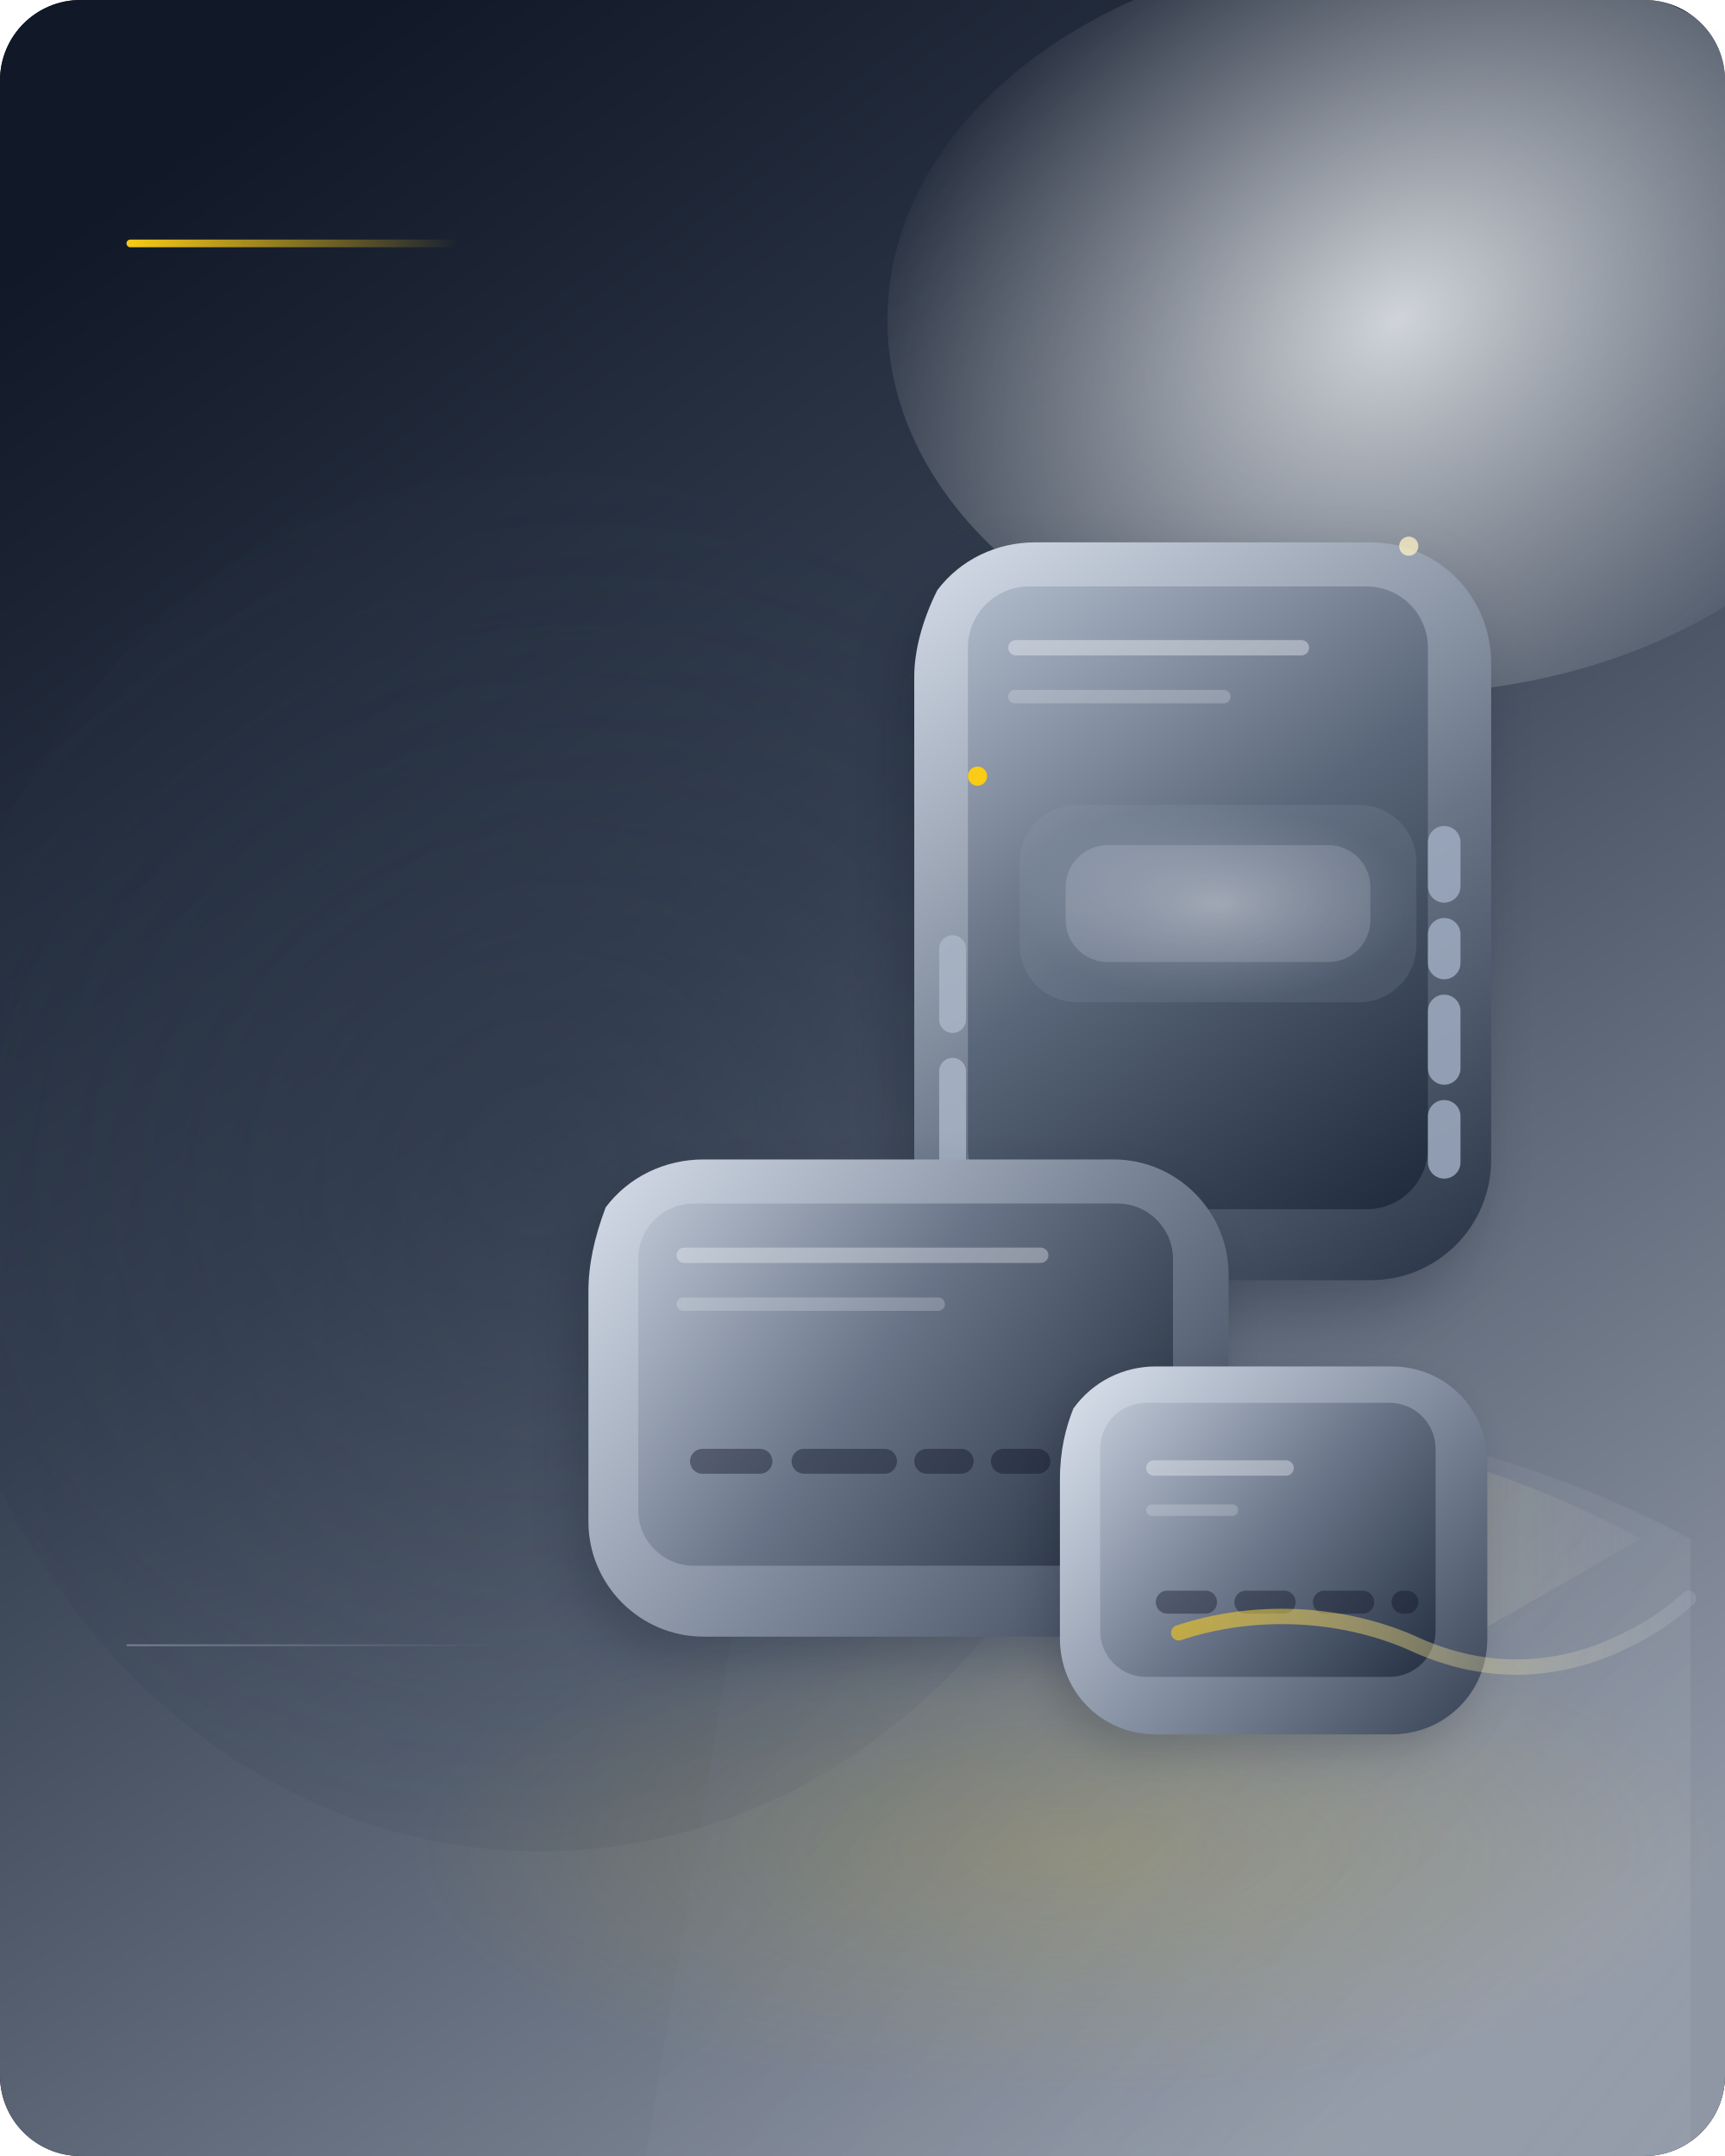
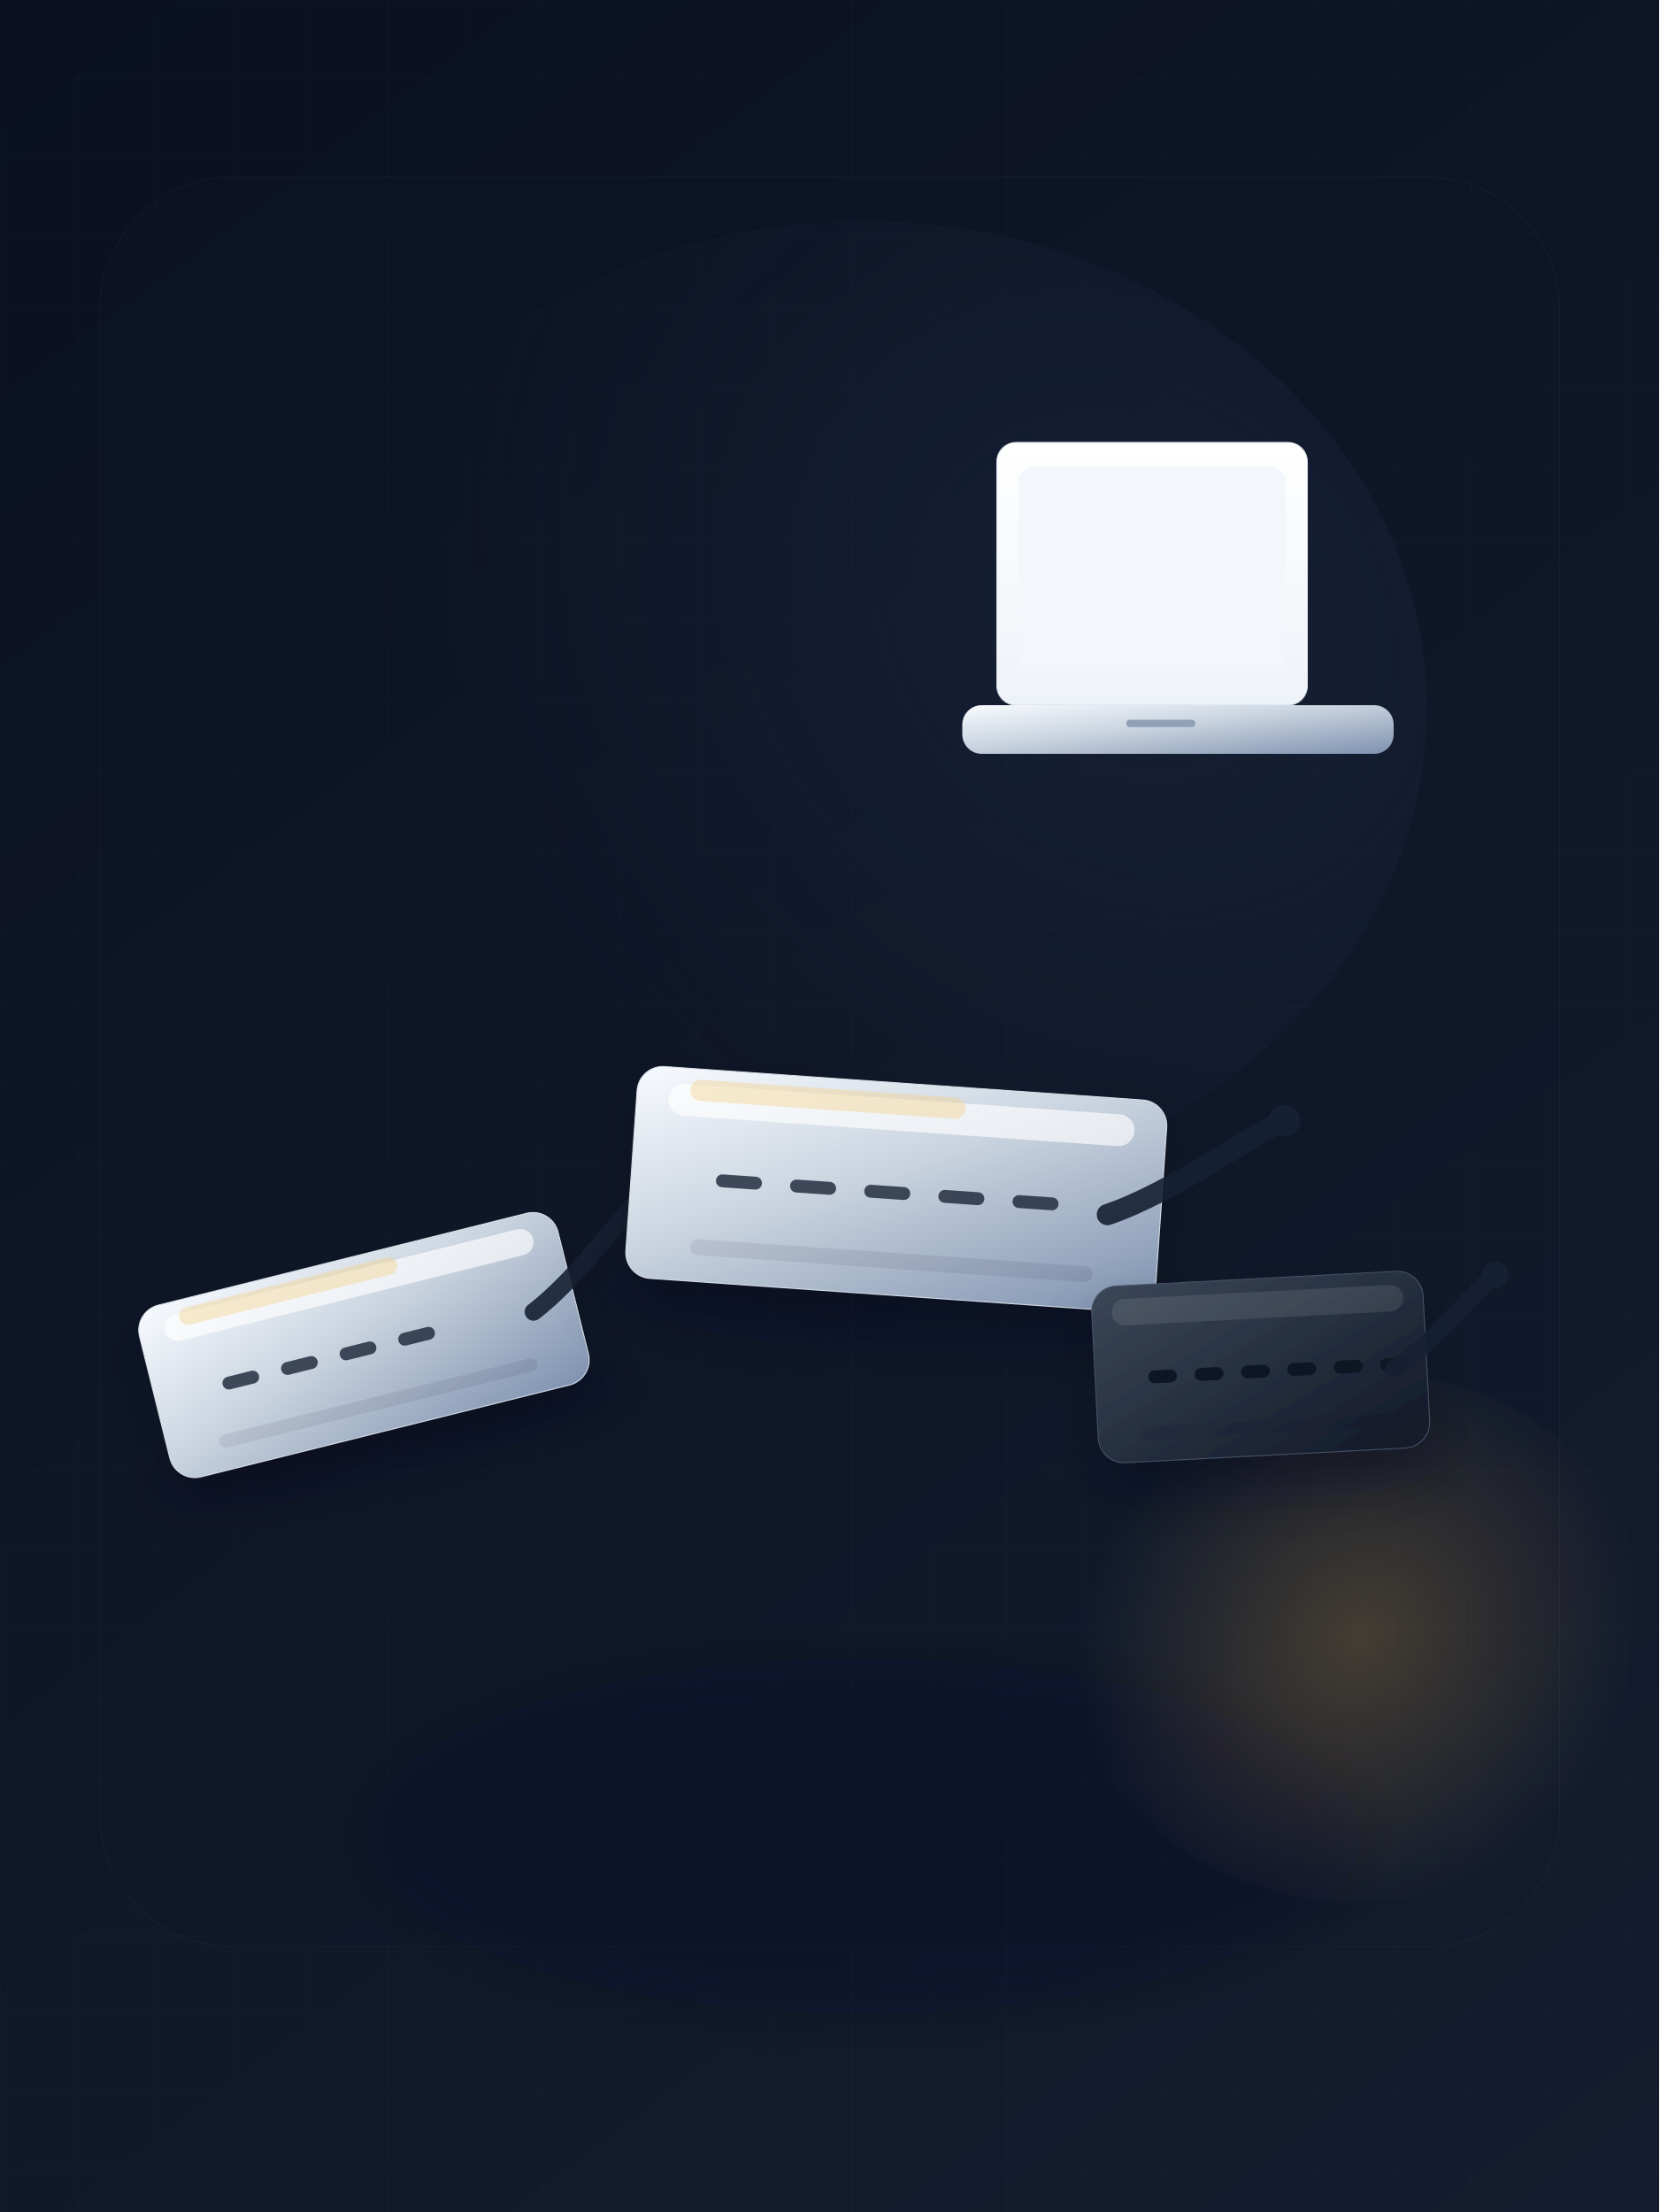
- <svg xmlns="http://www.w3.org/2000/svg" width="1800" height="2250" viewBox="0 0 1800 2250" fill="none">
-   <rect width="1800" height="2250" rx="84" fill="#0F1522" />
-   <rect width="1800" height="2250" rx="84" fill="url(#bg)" />
-   <ellipse cx="1458" cy="334" rx="532" ry="390" fill="url(#glowTop)" />
-   <ellipse cx="1118" cy="1930" rx="694" ry="258" fill="url(#glowBase)" />
-   <ellipse cx="564" cy="1212" rx="640" ry="720" fill="url(#quietGlow)" />
-   <path d="M796 1508C1088 1424 1472 1450 1764 1606V2250H674L796 1508Z" fill="url(#deskPlane)" />
-   <path d="M894 1504C1180 1444 1474 1476 1712 1606L1548 1700C1322 1588 1080 1560 842 1604L894 1504Z" fill="url(#deskEdge)" opacity="0.8" />
-   <rect x="132" y="250" width="346" height="8" rx="4" fill="url(#quietAccent)" />
-   <rect x="132" y="1716" width="390" height="2" rx="1" fill="url(#quietLine)" />
-   <g filter="url(#shadowLarge)">
-     <path d="M978 616C1002 584 1040 566 1080 566H1430C1500 566 1556 622 1556 692V1210C1556 1280 1500 1336 1430 1336H1080C1010 1336 954 1280 954 1210V706C954 680 962 648 978 616Z" fill="url(#dockBody)" />
-     <rect x="1010" y="612" width="480" height="650" rx="64" fill="url(#dockFace)" />
-     <rect x="1052" y="668" width="314" height="16" rx="8" fill="#F8FAFC" fill-opacity="0.38" />
-     <rect x="1052" y="720" width="232" height="14" rx="7" fill="#F8FAFC" fill-opacity="0.22" />
-     <rect x="1064" y="840" width="414" height="206" rx="60" fill="url(#screenGlow)" />
-     <rect x="1112" y="882" width="318" height="122" rx="44" fill="#E2E8F0" fill-opacity="0.18" />
-     <g opacity="0.84">
-       <rect x="980" y="976" width="28" height="102" rx="14" fill="#AAB5C6" />
-       <rect x="980" y="1104" width="28" height="136" rx="14" fill="#AAB5C6" />
-       <rect x="1490" y="862" width="34" height="80" rx="17" fill="#9FACC1" />
-       <rect x="1490" y="958" width="34" height="64" rx="17" fill="#9FACC1" />
-       <rect x="1490" y="1038" width="34" height="94" rx="17" fill="#9FACC1" />
-       <rect x="1490" y="1148" width="34" height="82" rx="17" fill="#9FACC1" />
+ <svg xmlns="http://www.w3.org/2000/svg" width="1800" height="2400" viewBox="0 0 1800 2400" fill="none">
+   <defs>
+     <linearGradient id="hero-mobile-bg" x1="0" y1="0" x2="1800" y2="2400" gradientUnits="userSpaceOnUse">
+       <stop offset="0" stop-color="#0A1020" />
+       <stop offset="1" stop-color="#141D2F" />
+     </linearGradient>
+     <radialGradient id="hero-mobile-glow" cx="0" cy="0" r="1" gradientUnits="userSpaceOnUse" gradientTransform="translate(1224 672) rotate(130) scale(684 816)">
+       <stop stop-color="#22304A" stop-opacity="0.38" />
+       <stop offset="1" stop-color="#22304A" stop-opacity="0" />
+     </radialGradient>
+     <radialGradient id="hero-mobile-amber" cx="0" cy="0" r="1" gradientUnits="userSpaceOnUse" gradientTransform="translate(1476 1776) rotate(130) scale(324 288)">
+       <stop stop-color="#D7A24B" stop-opacity="0.26" />
+       <stop offset="1" stop-color="#D7A24B" stop-opacity="0" />
+     </radialGradient>
+     <linearGradient id="hero-mobile-panel" x1="0" y1="0" x2="0" y2="1">
+       <stop stop-color="#FFFFFF" />
+       <stop offset="1" stop-color="#EEF3F8" />
+     </linearGradient>
+     <linearGradient id="hero-mobile-metal" x1="0" y1="0" x2="1" y2="1">
+       <stop stop-color="#F8FBFF" />
+       <stop offset="0.45" stop-color="#C9D3DF" />
+       <stop offset="1" stop-color="#7E91AF" />
+     </linearGradient>
+     <linearGradient id="hero-mobile-metal-dark" x1="0" y1="0" x2="1" y2="1">
+       <stop stop-color="#3B4758" />
+       <stop offset="1" stop-color="#111827" />
+     </linearGradient>
+     <filter id="hero-mobile-blur" x="-20%" y="-20%" width="140%" height="140%">
+       <feGaussianBlur stdDeviation="28" />
+     </filter>
+     <filter id="hero-mobile-shadow" x="-40%" y="-40%" width="180%" height="200%">
+       <feDropShadow dx="0" dy="24" stdDeviation="26" flood-color="#000814" flood-opacity="0.22" />
+     </filter>
+     <pattern id="hero-mobile-grid" width="84" height="84" patternUnits="userSpaceOnUse">
+       <path d="M84 0H0V84" stroke="#D9E1EA" stroke-opacity=".08" stroke-width="1" />
+     </pattern>
+   </defs>
+   <rect width="1800" height="2400" fill="url(#hero-mobile-bg)" />
+   <rect width="1800" height="2400" fill="url(#hero-mobile-grid)" opacity=".38" />
+   <rect x="108" y="192" width="1584" height="1920" rx="144" fill="#0F172A" fill-opacity=".22" stroke="rgba(255,255,255,.08)" stroke-opacity=".4" />
+   <ellipse cx="936" cy="1992" rx="540" ry="192" fill="#0B1120" fill-opacity=".22" filter="url(#hero-mobile-blur)" />
+   <ellipse cx="936" cy="768" rx="612" ry="528" fill="url(#hero-mobile-glow)" />
+   <ellipse cx="1476" cy="1776" rx="324" ry="288" fill="url(#hero-mobile-amber)" />
+   <g transform="translate(162 1344) rotate(-14 234 120)">
+     <ellipse cx="234" cy="220.8" rx="262.08" ry="43.2" fill="#0B1120" fill-opacity=".16" filter="url(#hero-mobile-blur)" />
+     <g filter="url(#hero-mobile-shadow)">
+       <rect x="0" y="19.2" width="468" height="192" rx="28" fill="url(#hero-mobile-metal)" stroke="#D8E0E8" />
+       <rect x="28.08" y="33.6" width="411.84" height="28.8" rx="14.4" fill="rgba(255,255,255,.8)" opacity=".8" />
+       <rect x="46.8" y="28.8" width="243.36" height="19.2" rx="9.6" fill="#F4D28A" opacity=".42" />
+       <rect x="56.16" y="172.8" width="355.68" height="14.4" rx="7.2" fill="rgba(15,23,42,.08)" />
+       <rect x="74.88" y="112.8" width="40.622" height="14" rx="7" fill="#1E293B" fill-opacity=".82" />
+       <rect x="140.4" y="112.8" width="40.622" height="14" rx="7" fill="#1E293B" fill-opacity=".82" />
+       <rect x="205.92" y="112.8" width="40.622" height="14" rx="7" fill="#1E293B" fill-opacity=".82" />
+       <rect x="271.44" y="112.8" width="40.622" height="14" rx="7" fill="#1E293B" fill-opacity=".82" />
    </g>
+     <path d="M421.2 124.8 C 477.36 100.8, 542.88 43.2, 570.96 28.8" stroke="#162033" stroke-width="19.2" stroke-linecap="round" opacity=".9" />
+     <circle cx="570.96" cy="28.8" r="14.4" fill="#162033" />
  </g>
-   <g filter="url(#shadowMedium)">
-     <path d="M632 1260C656 1228 694 1210 734 1210H1162C1228 1210 1282 1264 1282 1330V1588C1282 1654 1228 1708 1162 1708H734C668 1708 614 1654 614 1588V1348C614 1320 620 1292 632 1260Z" fill="url(#hubBody)" />
-     <rect x="666" y="1256" width="558" height="378" rx="58" fill="url(#hubFace)" />
-     <rect x="706" y="1302" width="388" height="16" rx="8" fill="#F8FAFC" fill-opacity="0.34" />
-     <rect x="706" y="1354" width="280" height="14" rx="7" fill="#F8FAFC" fill-opacity="0.22" />
-     <g opacity="0.9">
-       <rect x="720" y="1512" width="86" height="26" rx="13" fill="#0B1221" fill-opacity="0.44" />
-       <rect x="826" y="1512" width="110" height="26" rx="13" fill="#0B1221" fill-opacity="0.44" />
-       <rect x="954" y="1512" width="62" height="26" rx="13" fill="#0B1221" fill-opacity="0.44" />
-       <rect x="1034" y="1512" width="62" height="26" rx="13" fill="#0B1221" fill-opacity="0.44" />
+   <g transform="translate(684 1152) rotate(4 288 144)">
+     <ellipse cx="288" cy="264.96" rx="322.56" ry="51.84" fill="#0B1120" fill-opacity=".16" filter="url(#hero-mobile-blur)" />
+     <g filter="url(#hero-mobile-shadow)">
+       <rect x="0" y="23.04" width="576" height="230.4" rx="28" fill="url(#hero-mobile-metal)" stroke="#D8E0E8" />
+       <rect x="34.56" y="40.32" width="506.88" height="34.56" rx="17.28" fill="rgba(255,255,255,.8)" opacity=".8" />
+       <rect x="57.6" y="34.56" width="299.52" height="23.04" rx="11.52" fill="#F4D28A" opacity=".42" />
+       <rect x="69.12" y="207.36" width="437.76" height="17.28" rx="8.64" fill="rgba(15,23,42,.08)" />
+       <rect x="92.16" y="135.36" width="49.997" height="14" rx="7" fill="#1E293B" fill-opacity=".82" />
+       <rect x="172.8" y="135.36" width="49.997" height="14" rx="7" fill="#1E293B" fill-opacity=".82" />
+       <rect x="253.44" y="135.36" width="49.997" height="14" rx="7" fill="#1E293B" fill-opacity=".82" />
+       <rect x="334.08" y="135.36" width="49.997" height="14" rx="7" fill="#1E293B" fill-opacity=".82" />
+       <rect x="414.72" y="135.36" width="49.997" height="14" rx="7" fill="#1E293B" fill-opacity=".82" />
    </g>
+     <path d="M518.4 149.76 C 587.52 120.96, 668.16 51.84, 702.72 34.56" stroke="#162033" stroke-width="23.04" stroke-linecap="round" opacity=".9" />
+     <circle cx="702.72" cy="34.56" r="17.28" fill="#162033" />
  </g>
-   <g filter="url(#shadowSmall)">
-     <path d="M1120 1470C1140 1442 1172 1426 1206 1426H1452C1508 1426 1552 1470 1552 1526V1710C1552 1766 1508 1810 1452 1810H1206C1150 1810 1106 1766 1106 1710V1544C1106 1514 1112 1490 1120 1470Z" fill="url(#chargerBody)" />
-     <rect x="1148" y="1464" width="350" height="286" rx="48" fill="url(#chargerFace)" />
-     <rect x="1196" y="1524" width="154" height="16" rx="8" fill="#F8FAFC" fill-opacity="0.36" />
-     <rect x="1196" y="1570" width="96" height="12" rx="6" fill="#F8FAFC" fill-opacity="0.2" />
-     <g opacity="0.9">
-       <rect x="1206" y="1660" width="64" height="24" rx="12" fill="#0B1221" fill-opacity="0.42" />
-       <rect x="1288" y="1660" width="64" height="24" rx="12" fill="#0B1221" fill-opacity="0.42" />
-       <rect x="1370" y="1660" width="64" height="24" rx="12" fill="#0B1221" fill-opacity="0.42" />
-       <rect x="1452" y="1660" width="28" height="24" rx="12" fill="#0B1221" fill-opacity="0.42" />
+   <g transform="translate(1044 480)">
+     <rect x="37.44" y="0" width="336.96" height="285.12" rx="21.12" fill="url(#hero-mobile-panel)" stroke="#D6DEE8" />
+     <rect x="60.84" y="26.4" width="290.16" height="221.76" rx="15.84" fill="#F3F7FB" />
+     <rect x="0" y="285.12" width="468" height="52.8" rx="21.12" fill="url(#hero-mobile-metal)" />
+     <rect x="177.84" y="300.96" width="74.88" height="7.92" rx="3.696" fill="#90A0B5" />
+   </g>
+   <g transform="translate(1188 1368) rotate(-3 180 120)">
+     <ellipse cx="180" cy="220.8" rx="201.6" ry="43.2" fill="#0B1120" fill-opacity=".16" filter="url(#hero-mobile-blur)" />
+     <g filter="url(#hero-mobile-shadow)">
+       <rect x="0" y="19.2" width="360" height="192" rx="28" fill="url(#hero-mobile-metal-dark)" stroke="#465267" />
+       <rect x="21.6" y="33.6" width="316.8" height="28.8" rx="14.4" fill="rgba(255,255,255,.12)" opacity=".8" />
+       <rect x="43.2" y="172.8" width="273.6" height="14.4" rx="7.2" fill="rgba(15,23,42,.08)" />
+       <rect x="57.6" y="112.8" width="31.248" height="14" rx="7" fill="#0A1020" fill-opacity=".82" />
+       <rect x="108" y="112.8" width="31.248" height="14" rx="7" fill="#0A1020" fill-opacity=".82" />
+       <rect x="158.4" y="112.8" width="31.248" height="14" rx="7" fill="#0A1020" fill-opacity=".82" />
+       <rect x="208.8" y="112.8" width="31.248" height="14" rx="7" fill="#0A1020" fill-opacity=".82" />
+       <rect x="259.2" y="112.8" width="31.248" height="14" rx="7" fill="#0A1020" fill-opacity=".82" />
+       <rect x="309.6" y="112.8" width="31.248" height="14" rx="7" fill="#0A1020" fill-opacity=".82" />
    </g>
+     <path d="M324 124.8 C 367.2 100.8, 417.6 43.2, 439.2 28.8" stroke="#162033" stroke-width="19.2" stroke-linecap="round" opacity=".9" />
+     <circle cx="439.2" cy="28.8" r="14.4" fill="#162033" />
  </g>
-   <path d="M1230 1704C1308 1678 1398 1682 1472 1714C1544 1748 1618 1748 1688 1716C1714 1704 1738 1690 1762 1668" stroke="url(#cableStroke)" stroke-width="16" stroke-linecap="round" opacity="0.82" />
-   <circle cx="1020" cy="810" r="10" fill="#FACC15" />
-   <circle cx="1470" cy="570" r="10" fill="#FFF4C7" fill-opacity="0.74" />
-   <defs>
-     <linearGradient id="bg" x1="220" y1="134" x2="1618" y2="2060" gradientUnits="userSpaceOnUse">
-       <stop stop-color="#111827" />
-       <stop offset="0.42" stop-color="#364152" />
-       <stop offset="1" stop-color="#8F97A5" />
-     </linearGradient>
-     <radialGradient id="glowTop" cx="0" cy="0" r="1" gradientUnits="userSpaceOnUse" gradientTransform="translate(1458 334) rotate(146.52) scale(648.02 487.443)">
-       <stop stop-color="#F8FAFC" stop-opacity="0.8" />
-       <stop offset="1" stop-color="#F8FAFC" stop-opacity="0" />
-     </radialGradient>
-     <radialGradient id="glowBase" cx="0" cy="0" r="1" gradientUnits="userSpaceOnUse" gradientTransform="translate(1118 1930) rotate(90) scale(258 694)">
-       <stop stop-color="#FACC15" stop-opacity="0.18" />
-       <stop offset="1" stop-color="#FACC15" stop-opacity="0" />
-     </radialGradient>
-     <radialGradient id="quietGlow" cx="0" cy="0" r="1" gradientUnits="userSpaceOnUse" gradientTransform="translate(564 1212) rotate(61.5044) scale(938.887 1015.78)">
-       <stop stop-color="#283548" stop-opacity="0.34" />
-       <stop offset="1" stop-color="#283548" stop-opacity="0" />
-     </radialGradient>
-     <linearGradient id="deskPlane" x1="830" y1="1490" x2="1764" y2="2250" gradientUnits="userSpaceOnUse">
-       <stop stop-color="#556173" stop-opacity="0.22" />
-       <stop offset="1" stop-color="#F8FAFC" stop-opacity="0.05" />
-     </linearGradient>
-     <linearGradient id="deskEdge" x1="842" y1="1594" x2="1712" y2="1594" gradientUnits="userSpaceOnUse">
-       <stop stop-color="#FACC15" stop-opacity="0" />
-       <stop offset="0.48" stop-color="#FACC15" stop-opacity="0.28" />
-       <stop offset="1" stop-color="#F8FAFC" stop-opacity="0.05" />
-     </linearGradient>
-     <linearGradient id="quietAccent" x1="132" y1="254" x2="478" y2="254" gradientUnits="userSpaceOnUse">
-       <stop stop-color="#FACC15" />
-       <stop offset="1" stop-color="#FACC15" stop-opacity="0" />
-     </linearGradient>
-     <linearGradient id="quietLine" x1="132" y1="1717" x2="522" y2="1717" gradientUnits="userSpaceOnUse">
-       <stop stop-color="#E2E8F0" stop-opacity="0.32" />
-       <stop offset="1" stop-color="#E2E8F0" stop-opacity="0" />
-     </linearGradient>
-     <linearGradient id="dockBody" x1="984" y1="582" x2="1532" y2="1336" gradientUnits="userSpaceOnUse">
-       <stop stop-color="#D1D9E5" />
-       <stop offset="0.56" stop-color="#6A7688" />
-       <stop offset="1" stop-color="#293446" />
-     </linearGradient>
-     <linearGradient id="dockFace" x1="1010" y1="612" x2="1490" y2="1262" gradientUnits="userSpaceOnUse">
-       <stop stop-color="#B0BBCB" />
-       <stop offset="0.48" stop-color="#5A6679" />
-       <stop offset="1" stop-color="#1E293B" />
-     </linearGradient>
-     <radialGradient id="screenGlow" cx="0" cy="0" r="1" gradientUnits="userSpaceOnUse" gradientTransform="translate(1271 943) rotate(90) scale(103 207)">
-       <stop stop-color="#F8FAFC" stop-opacity="0.38" />
-       <stop offset="1" stop-color="#94A3B8" stop-opacity="0.16" />
-     </radialGradient>
-     <linearGradient id="hubBody" x1="636" y1="1220" x2="1256" y2="1708" gradientUnits="userSpaceOnUse">
-       <stop stop-color="#D2DAE6" />
-       <stop offset="0.52" stop-color="#7D889A" />
-       <stop offset="1" stop-color="#374255" />
-     </linearGradient>
-     <linearGradient id="hubFace" x1="666" y1="1256" x2="1224" y2="1634" gradientUnits="userSpaceOnUse">
-       <stop stop-color="#BBC5D3" />
-       <stop offset="0.44" stop-color="#697488" />
-       <stop offset="1" stop-color="#202B3A" />
-     </linearGradient>
-     <linearGradient id="chargerBody" x1="1114" y1="1440" x2="1532" y2="1810" gradientUnits="userSpaceOnUse">
-       <stop stop-color="#D9E1EC" />
-       <stop offset="0.5" stop-color="#8792A4" />
-       <stop offset="1" stop-color="#3A4558" />
-     </linearGradient>
-     <linearGradient id="chargerFace" x1="1148" y1="1464" x2="1498" y2="1750" gradientUnits="userSpaceOnUse">
-       <stop stop-color="#BEC8D6" />
-       <stop offset="0.5" stop-color="#6B768A" />
-       <stop offset="1" stop-color="#243042" />
-     </linearGradient>
-     <linearGradient id="cableStroke" x1="1230" y1="1688" x2="1762" y2="1688" gradientUnits="userSpaceOnUse">
-       <stop stop-color="#FACC15" stop-opacity="0.72" />
-       <stop offset="0.46" stop-color="#FDE68A" stop-opacity="0.48" />
-       <stop offset="1" stop-color="#CBD5E1" stop-opacity="0.18" />
-     </linearGradient>
-     <filter id="shadowLarge" x="892" y="520" width="740" height="892" filterUnits="userSpaceOnUse" color-interpolation-filters="sRGB">
-       <feFlood flood-opacity="0" result="BackgroundImageFix" />
-       <feColorMatrix in="SourceAlpha" type="matrix" values="0 0 0 0 0 0 0 0 0 0 0 0 0 0 0 0 0 0 127 0" result="hardAlpha" />
-       <feOffset dx="-16" dy="28" />
-       <feGaussianBlur stdDeviation="30" />
-       <feColorMatrix type="matrix" values="0 0 0 0 0.043 0 0 0 0 0.071 0 0 0 0 0.129 0 0 0 0.26 0" />
-       <feBlend mode="normal" in2="BackgroundImageFix" result="effect1_dropShadow_mobile" />
-       <feBlend mode="normal" in="SourceGraphic" in2="effect1_dropShadow_mobile" result="shape" />
-     </filter>
-     <filter id="shadowMedium" x="550" y="1160" width="808" height="628" filterUnits="userSpaceOnUse" color-interpolation-filters="sRGB">
-       <feFlood flood-opacity="0" result="BackgroundImageFix" />
-       <feColorMatrix in="SourceAlpha" type="matrix" values="0 0 0 0 0 0 0 0 0 0 0 0 0 0 0 0 0 0 127 0" result="hardAlpha" />
-       <feOffset dx="-14" dy="22" />
-       <feGaussianBlur stdDeviation="24" />
-       <feColorMatrix type="matrix" values="0 0 0 0 0.043 0 0 0 0 0.071 0 0 0 0 0.129 0 0 0 0.22 0" />
-       <feBlend mode="normal" in2="BackgroundImageFix" result="effect1_dropShadow_mobile" />
-       <feBlend mode="normal" in="SourceGraphic" in2="effect1_dropShadow_mobile" result="shape" />
-     </filter>
-     <filter id="shadowSmall" x="1048" y="1384" width="576" height="502" filterUnits="userSpaceOnUse" color-interpolation-filters="sRGB">
-       <feFlood flood-opacity="0" result="BackgroundImageFix" />
-       <feColorMatrix in="SourceAlpha" type="matrix" values="0 0 0 0 0 0 0 0 0 0 0 0 0 0 0 0 0 0 127 0" result="hardAlpha" />
-       <feOffset dx="-10" dy="18" />
-       <feGaussianBlur stdDeviation="20" />
-       <feColorMatrix type="matrix" values="0 0 0 0 0.043 0 0 0 0 0.071 0 0 0 0 0.129 0 0 0 0.18 0" />
-       <feBlend mode="normal" in2="BackgroundImageFix" result="effect1_dropShadow_mobile" />
-       <feBlend mode="normal" in="SourceGraphic" in2="effect1_dropShadow_mobile" result="shape" />
-     </filter>
-   </defs>
</svg>
